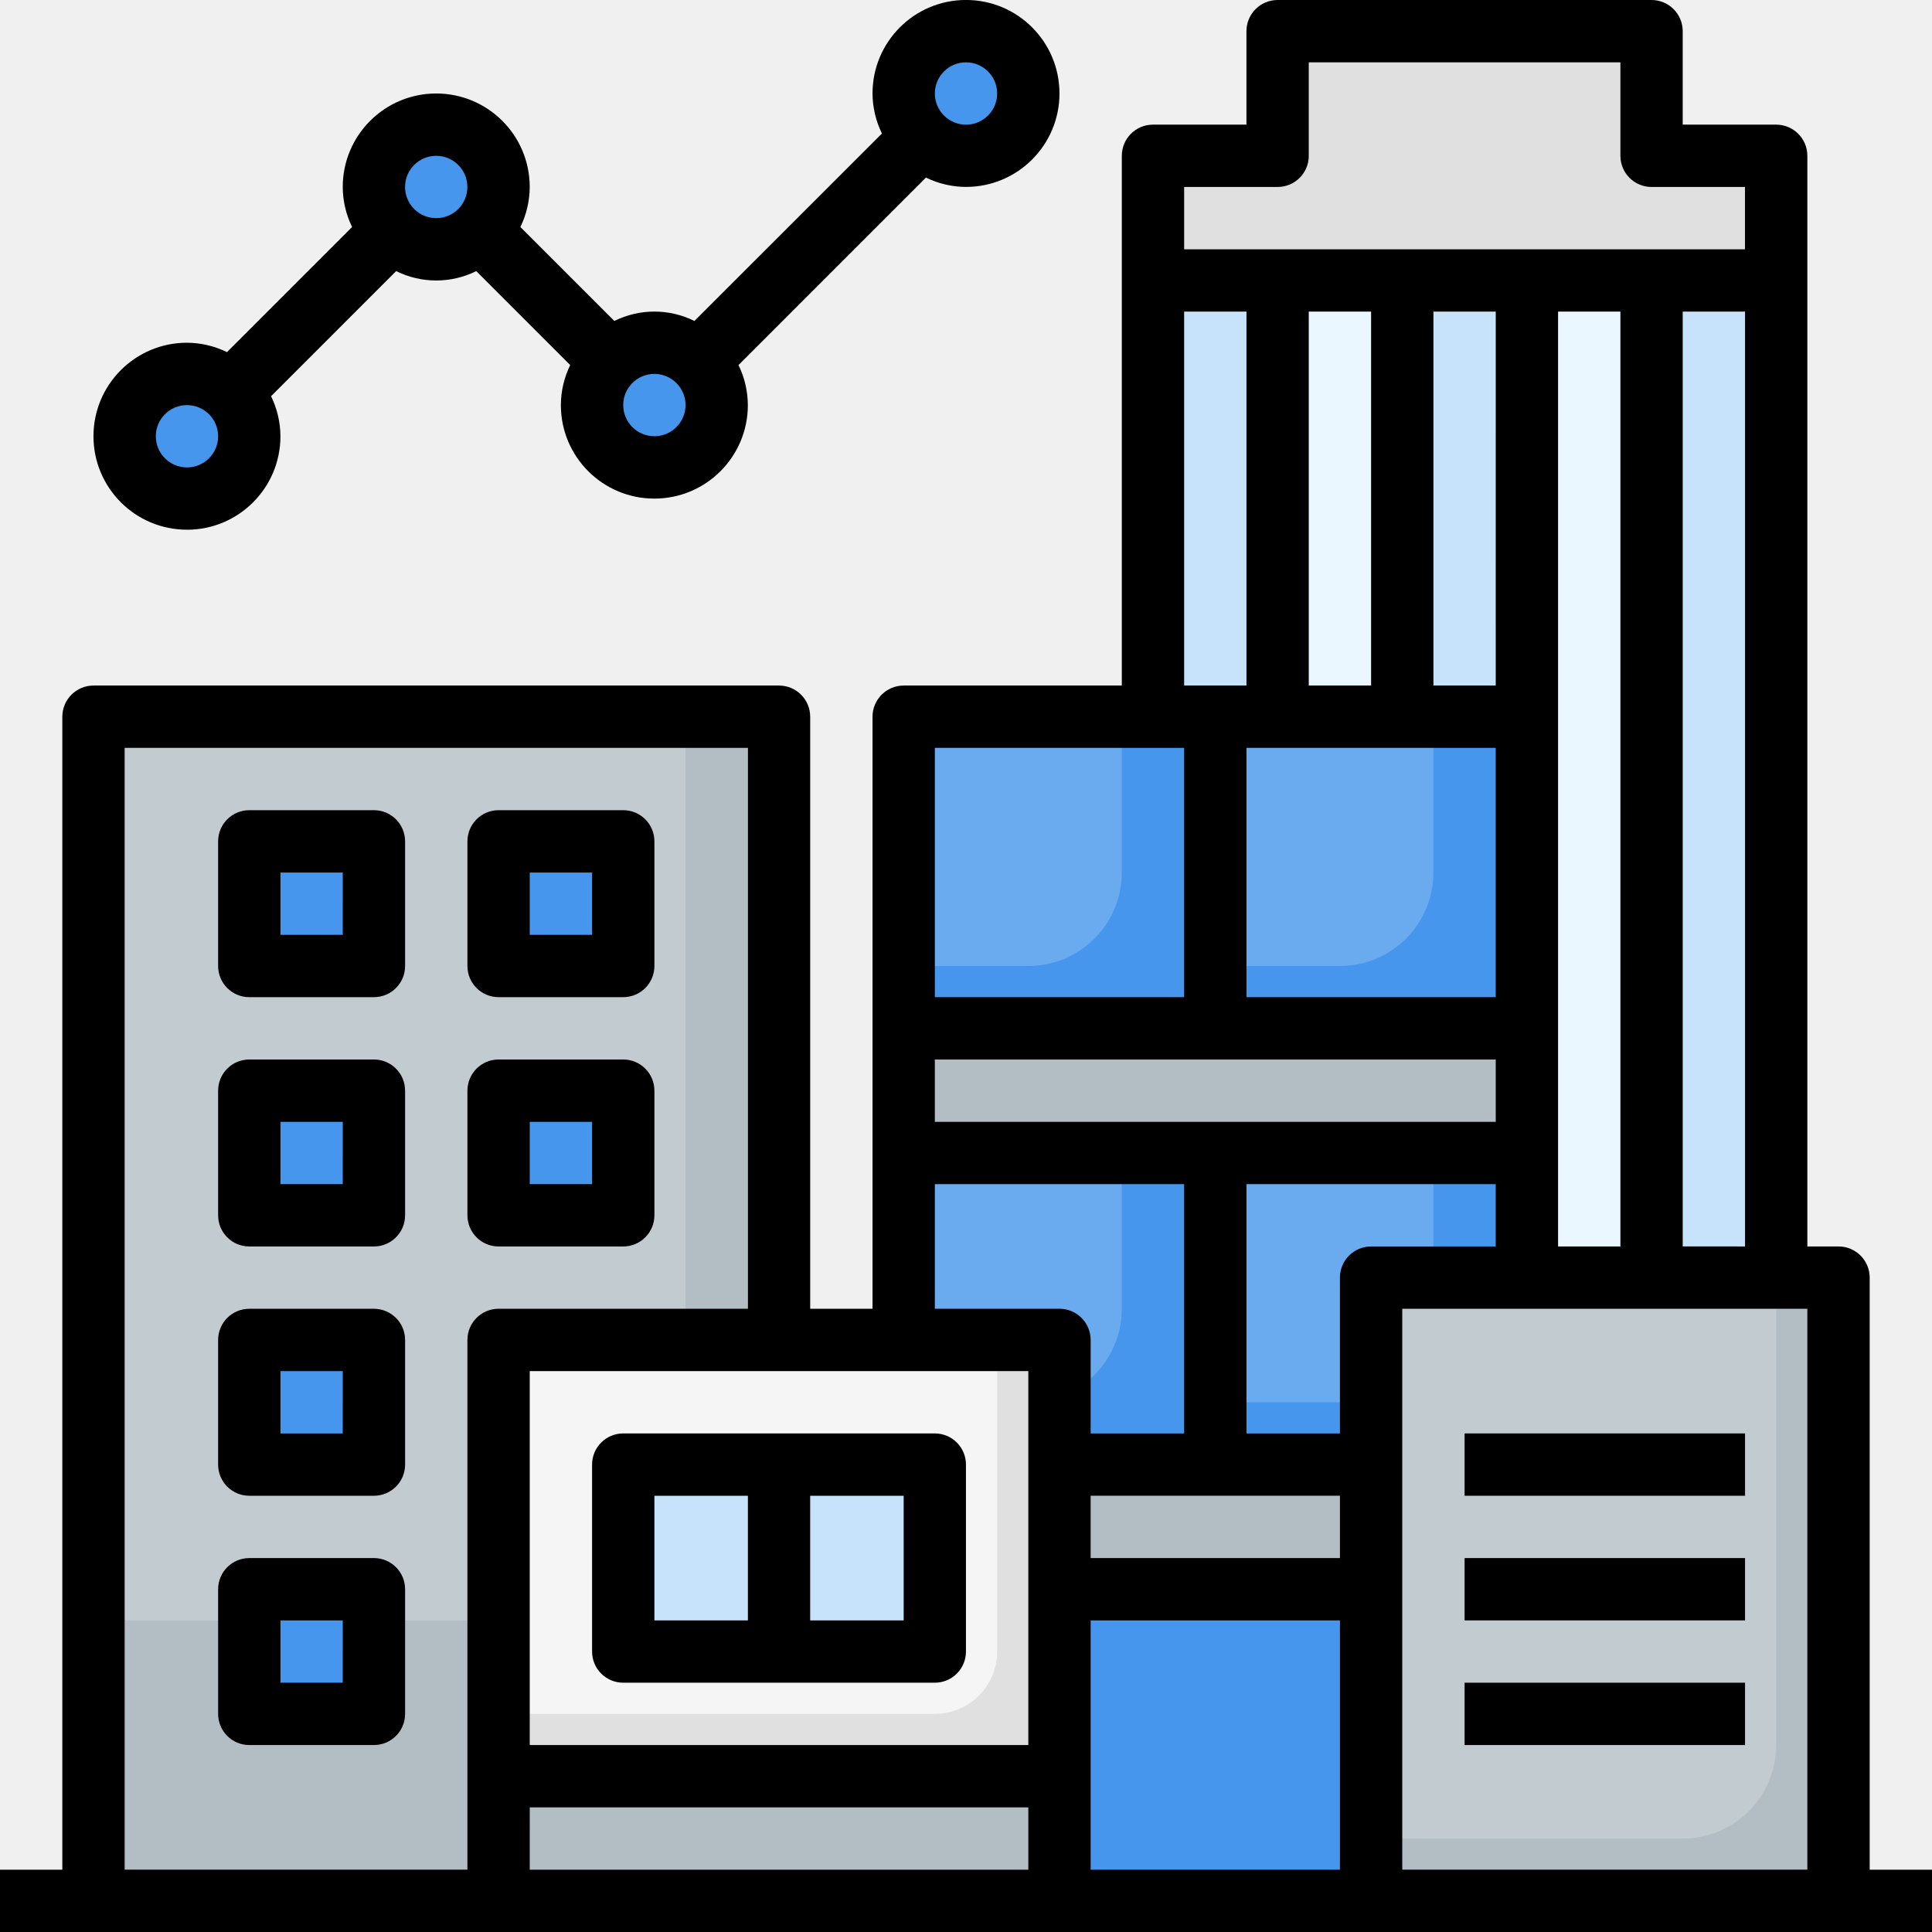
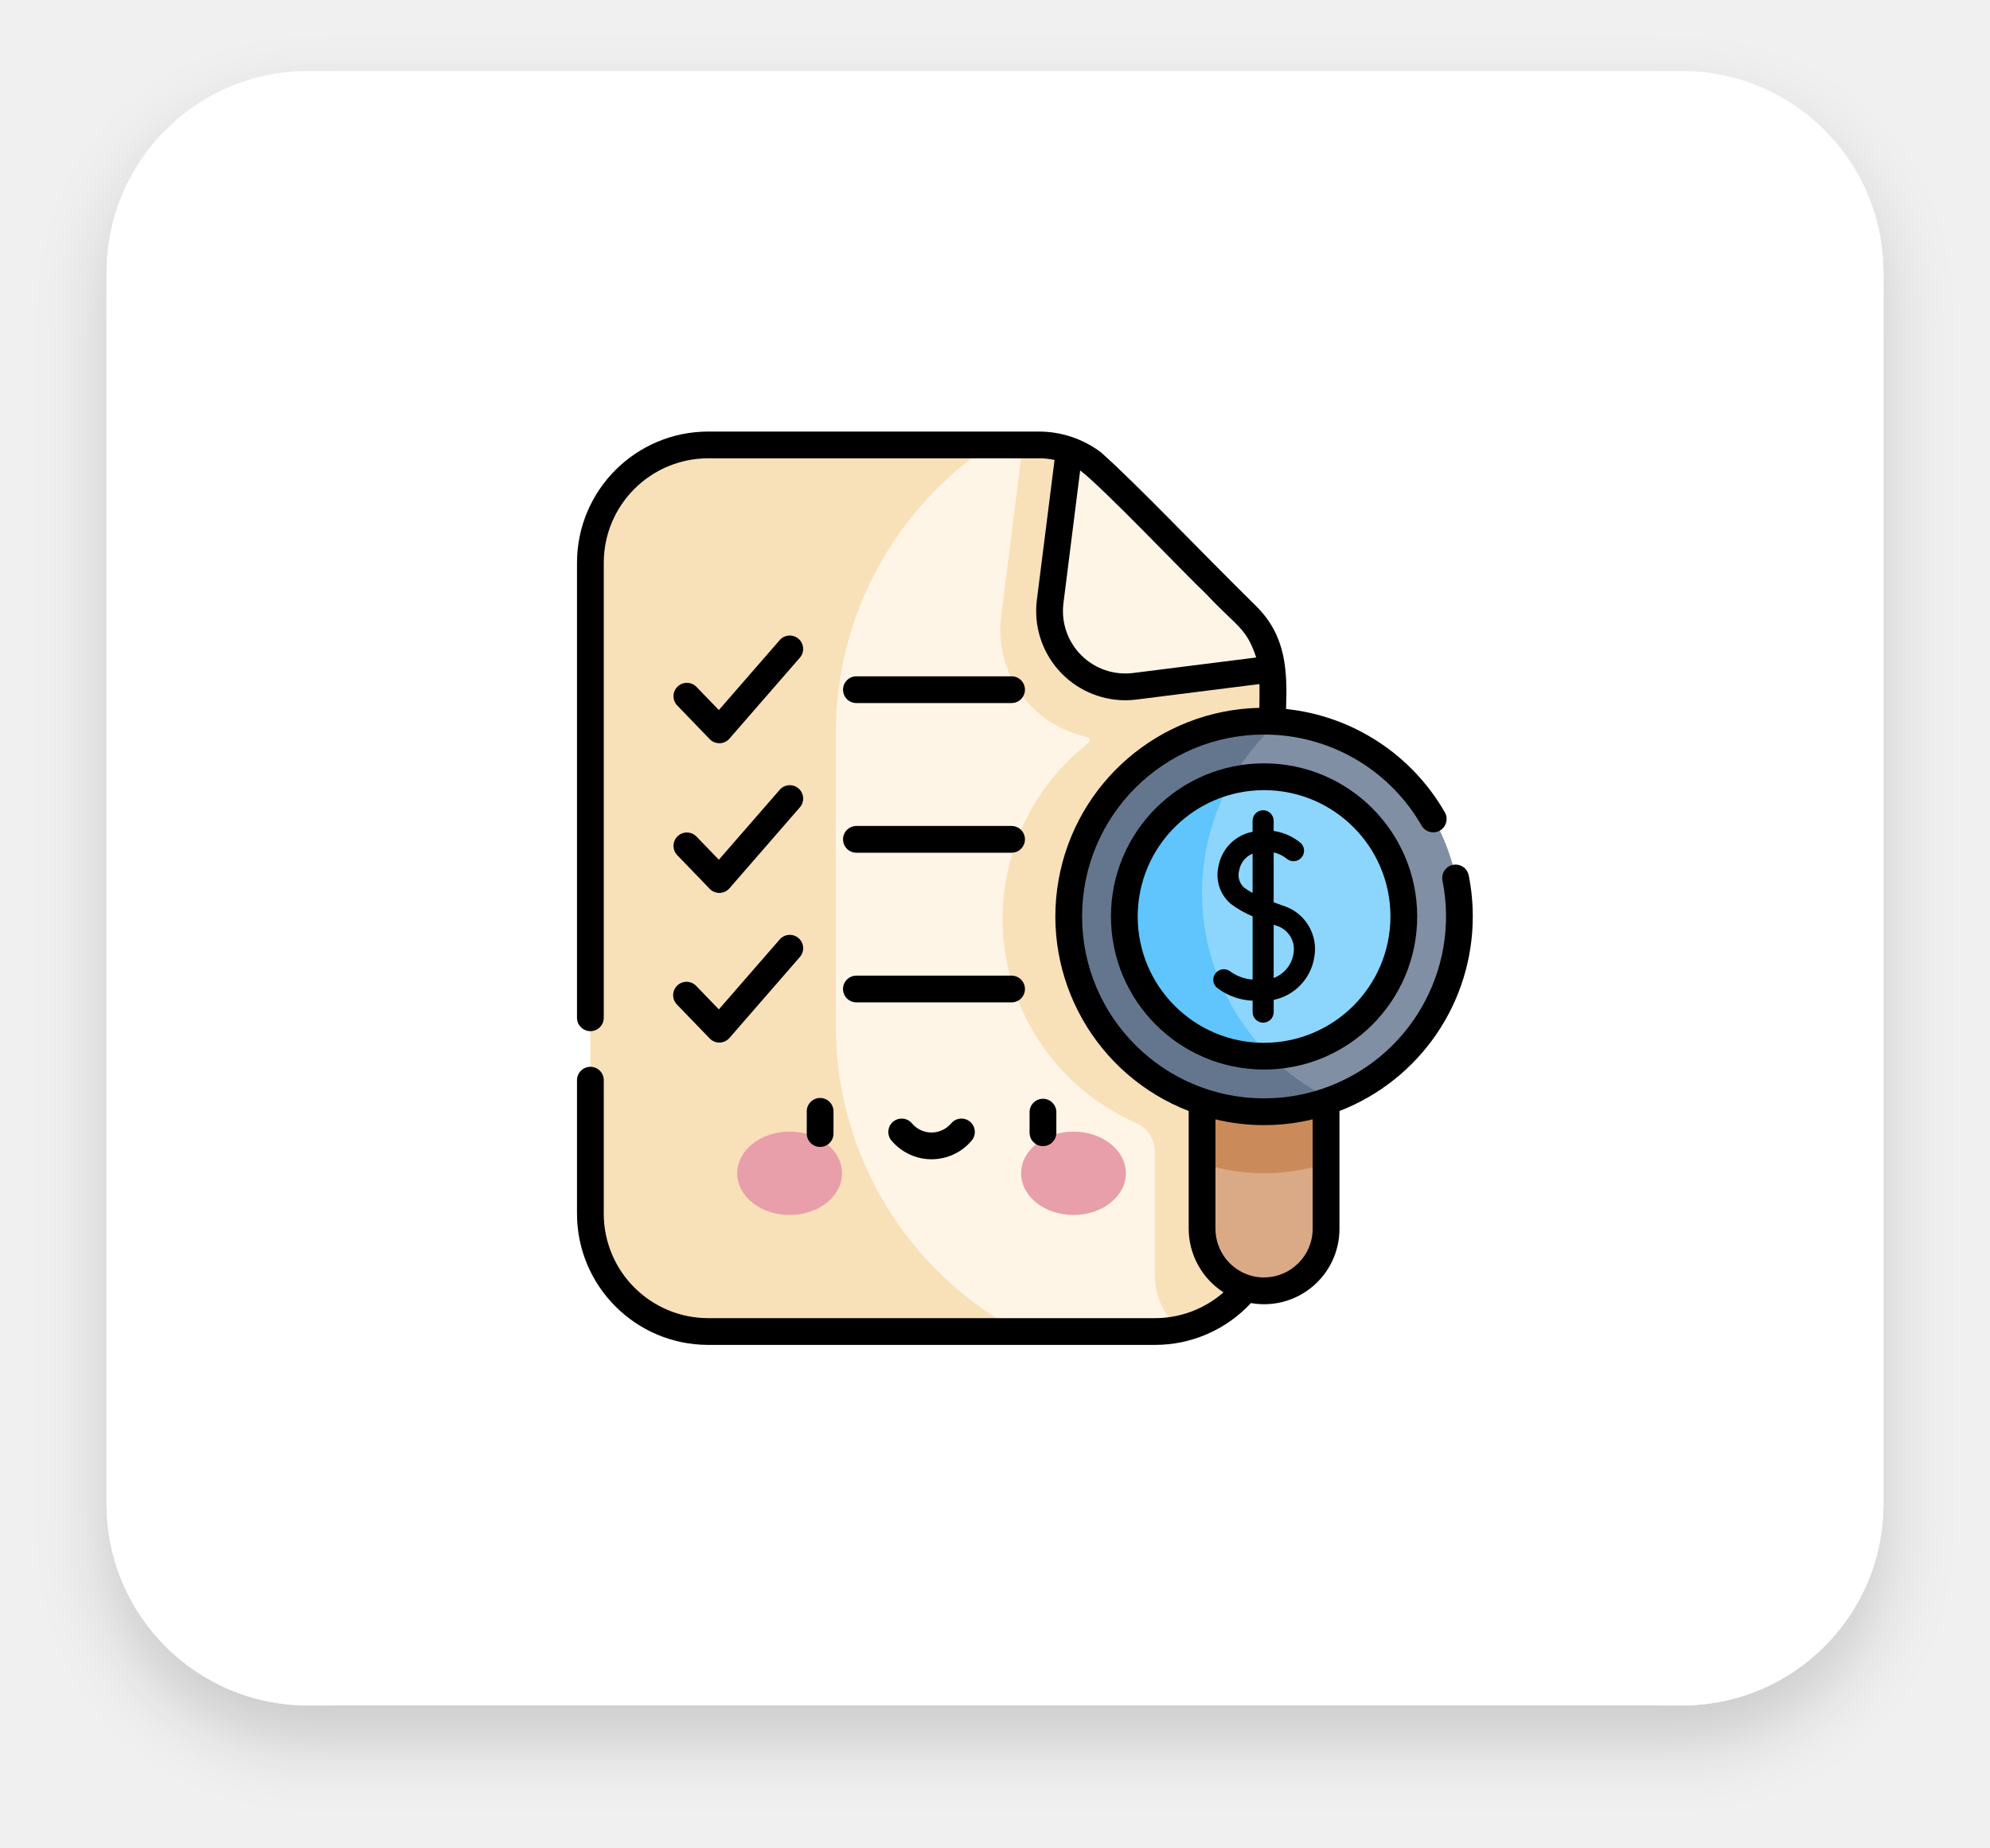
- <svg xmlns="http://www.w3.org/2000/svg" width="108.796" height="108.796" viewBox="0 0 108.796 108.796">
-   <g transform="translate(-1 -1)">
-     <path d="M38,72.191V9.019h7.019V2H66.076V9.019H73.1V72.191Z" transform="translate(27.927 0.755)" fill="#e0e0e0" />
-     <path d="M38,10H73.1V66.153H38Z" transform="translate(27.927 6.793)" fill="#c7e2fb" />
-     <path d="M42,10h7.019V66.153H42Z" transform="translate(30.946 6.793)" fill="#ebf7fe" />
-     <path d="M30,24H65.1V90.682H30Z" transform="translate(21.889 17.36)" fill="#4596ec" />
-     <path d="M40,38V52.038h7.019a5.264,5.264,0,0,0,5.264-5.264V38Z" transform="translate(29.436 27.927)" fill="#6aabf0" />
-     <path d="M30,38V52.038h7.019a5.264,5.264,0,0,0,5.264-5.264V38Z" transform="translate(21.889 27.927)" fill="#6aabf0" />
-     <path d="M40,24V38.038h7.019a5.264,5.264,0,0,0,5.264-5.264V24Z" transform="translate(29.436 17.36)" fill="#6aabf0" />
-     <path d="M30,34H65.1v7.019H30Z" transform="translate(21.889 24.908)" fill="#b3bec4" />
-     <path d="M30,48H65.1v7.019H30Z" transform="translate(21.889 35.475)" fill="#b3bec4" />
-     <path d="M4,24H42.605V90.682H4Z" transform="translate(2.264 17.36)" fill="#b3bec4" />
-     <path d="M4,24V74.889H32.076a5.264,5.264,0,0,0,5.264-5.264V24Z" transform="translate(2.264 17.36)" fill="#c2cbd0" />
-     <path d="M17,44H48.586V75.586H17Z" transform="translate(12.076 32.456)" fill="#b3bec4" />
-     <path d="M17,44H48.586V68.567H17Z" transform="translate(12.076 32.456)" fill="#e0e0e0" />
-     <path d="M17,44V65.057H41.567a3.51,3.51,0,0,0,3.51-3.51V44Z" transform="translate(12.076 32.456)" fill="#f5f5f5" />
-     <path d="M45,42H71.322V77.1H45Z" transform="translate(33.21 30.946)" fill="#b3bec4" />
-     <path d="M45,42V73.586H62.548a5.264,5.264,0,0,0,5.264-5.264V42Z" transform="translate(33.21 30.946)" fill="#c2cbd0" />
-     <g transform="translate(15.038 48.379)">
-       <path d="M9,36h7.019v7.019H9Z" transform="translate(-9 -21.962)" fill="#4596ec" />
-       <path d="M17,36h7.019v7.019H17Z" transform="translate(-2.962 -21.962)" fill="#4596ec" />
-       <path d="M9,28h7.019v7.019H9Z" transform="translate(-9 -28)" fill="#4596ec" />
-       <path d="M17,28h7.019v7.019H17Z" transform="translate(-2.962 -28)" fill="#4596ec" />
-       <path d="M9,44h7.019v7.019H9Z" transform="translate(-9 -15.924)" fill="#4596ec" />
-       <path d="M9,52h7.019v7.019H9Z" transform="translate(-9 -9.885)" fill="#4596ec" />
+ <svg xmlns="http://www.w3.org/2000/svg" width="168" height="156" viewBox="0 0 168 156">
+   <defs>
+     <filter id="a" x="0" y="0" width="168" height="156" filterUnits="userSpaceOnUse">
+       <feOffset dy="3" input="SourceAlpha" />
+       <feGaussianBlur stdDeviation="3" result="b" />
+       <feFlood flood-opacity="0.161" />
+       <feComposite operator="in" in2="b" />
+       <feComposite in="SourceGraphic" />
+     </filter>
+   </defs>
+   <g transform="translate(-717 -3436)">
+     <g transform="matrix(1, 0, 0, 1, 717, 3436)" filter="url(#a)">
+       <rect width="150" height="138" rx="17" transform="translate(9 6)" fill="#fff" />
    </g>
-     <path d="M50,10h7.019V66.153H50Z" transform="translate(36.984 6.793)" fill="#ebf7fe" />
-     <path d="M21,48H38.548V58.529H21Z" transform="translate(15.096 35.475)" fill="#c7e2fb" />
-     <path d="M25,48h3.51V58.529H25Z" transform="translate(18.115 35.475)" fill="#ebf7fe" />
-     <circle cx="3.5" cy="3.5" r="3.5" transform="translate(8 22)" fill="#4596ec" />
-     <ellipse cx="3" cy="3.5" rx="3" ry="3.5" transform="translate(35 20)" fill="#4596ec" />
-     <circle cx="3.5" cy="3.5" r="3.5" transform="translate(52 3)" fill="#4596ec" />
-     <circle cx="3.5" cy="3.5" r="3.5" transform="translate(22 8)" fill="#4596ec" />
-     <path d="M30,24V38.038h7.019a5.264,5.264,0,0,0,5.264-5.264V24Z" transform="translate(21.889 17.36)" fill="#6aabf0" />
-     <path d="M106.287,106.287V72.946a1.755,1.755,0,0,0-1.755-1.755h-1.755V9.774a1.755,1.755,0,0,0-1.755-1.755H95.758V2.755A1.755,1.755,0,0,0,94,1H72.946a1.755,1.755,0,0,0-1.755,1.755V8.019H65.927a1.755,1.755,0,0,0-1.755,1.755V39.605H51.889a1.755,1.755,0,0,0-1.755,1.755V74.7h-3.51V41.36a1.755,1.755,0,0,0-1.755-1.755H6.264A1.755,1.755,0,0,0,4.51,41.36v64.927H1v3.51H109.8v-3.51ZM58.908,99.268H30.831V78.21H58.908Zm-28.076,3.51H58.908v3.51H30.831ZM62.417,85.229H76.456v3.51H62.417ZM78.21,18.548V39.605H74.7V18.548ZM88.739,71.191V18.548h3.51V71.191Zm-3.51-31.586H81.72V18.548h3.51Zm0,3.51V57.153H71.191V43.115Zm0,17.548v3.51H53.643v-3.51Zm0,7.019v3.51H78.21a1.755,1.755,0,0,0-1.755,1.755V81.72H71.191V67.682ZM62.417,92.249H76.456v14.038H62.417ZM79.965,74.7h22.812v31.586H79.965Zm15.793-3.51V18.548h3.51V71.191ZM72.946,11.529A1.755,1.755,0,0,0,74.7,9.774V4.51H92.249V9.774A1.755,1.755,0,0,0,94,11.529h5.264v3.51H67.682v-3.51Zm-5.264,7.019h3.51V39.605h-3.51Zm0,24.567V57.153H53.643V43.115ZM53.643,67.682H67.682V81.72H62.417V76.456A1.755,1.755,0,0,0,60.663,74.7H53.643ZM8.019,43.115h35.1V74.7H29.076a1.755,1.755,0,0,0-1.755,1.755v29.831H8.019Z" />
-     <path d="M16.774,35H9.755A1.755,1.755,0,0,0,8,36.755v7.019a1.755,1.755,0,0,0,1.755,1.755h7.019a1.755,1.755,0,0,0,1.755-1.755V36.755A1.755,1.755,0,0,0,16.774,35Zm-1.755,7.019H11.51V38.51h3.51Z" transform="translate(5.283 25.663)" />
-     <path d="M17.755,45.529h7.019a1.755,1.755,0,0,0,1.755-1.755V36.755A1.755,1.755,0,0,0,24.774,35H17.755A1.755,1.755,0,0,0,16,36.755v7.019A1.755,1.755,0,0,0,17.755,45.529ZM19.51,38.51h3.51v3.51H19.51Z" transform="translate(11.322 25.663)" />
-     <path d="M16.774,27H9.755A1.755,1.755,0,0,0,8,28.755v7.019a1.755,1.755,0,0,0,1.755,1.755h7.019a1.755,1.755,0,0,0,1.755-1.755V28.755A1.755,1.755,0,0,0,16.774,27Zm-1.755,7.019H11.51V30.51h3.51Z" transform="translate(5.283 19.624)" />
-     <path d="M17.755,37.529h7.019a1.755,1.755,0,0,0,1.755-1.755V28.755A1.755,1.755,0,0,0,24.774,27H17.755A1.755,1.755,0,0,0,16,28.755v7.019A1.755,1.755,0,0,0,17.755,37.529ZM19.51,30.51h3.51v3.51H19.51Z" transform="translate(11.322 19.624)" />
-     <path d="M16.774,43H9.755A1.755,1.755,0,0,0,8,44.755v7.019a1.755,1.755,0,0,0,1.755,1.755h7.019a1.755,1.755,0,0,0,1.755-1.755V44.755A1.755,1.755,0,0,0,16.774,43Zm-1.755,7.019H11.51V46.51h3.51Z" transform="translate(5.283 31.701)" />
-     <path d="M16.774,51H9.755A1.755,1.755,0,0,0,8,52.755v7.019a1.755,1.755,0,0,0,1.755,1.755h7.019a1.755,1.755,0,0,0,1.755-1.755V52.755A1.755,1.755,0,0,0,16.774,51Zm-1.755,7.019H11.51V54.51h3.51Z" transform="translate(5.283 37.739)" />
-     <path d="M48,47H63.793v3.51H48Z" transform="translate(35.475 34.72)" />
-     <path d="M48,51H63.793v3.51H48Z" transform="translate(35.475 37.739)" />
-     <path d="M48,55H63.793v3.51H48Z" transform="translate(35.475 40.758)" />
-     <path d="M21.755,61.038H39.3a1.755,1.755,0,0,0,1.755-1.755V48.755A1.755,1.755,0,0,0,39.3,47H21.755A1.755,1.755,0,0,0,20,48.755V59.283A1.755,1.755,0,0,0,21.755,61.038Zm15.793-3.51H32.283V50.51h5.264ZM23.51,50.51h5.264v7.019H23.51Z" transform="translate(14.341 34.72)" />
-     <path d="M9.264,30.831a5.264,5.264,0,0,0,5.264-5.264A5.178,5.178,0,0,0,14,23.312l7.045-7.045a5.077,5.077,0,0,0,4.51,0l5.291,5.291a5.178,5.178,0,0,0-.526,2.255,5.264,5.264,0,0,0,10.529,0,5.179,5.179,0,0,0-.526-2.255L50.879,11a5.178,5.178,0,0,0,2.255.526A5.264,5.264,0,1,0,47.87,6.264,5.178,5.178,0,0,0,48.4,8.519L37.841,19.074a5.077,5.077,0,0,0-4.51,0L28.04,13.784a5.178,5.178,0,0,0,.526-2.255,5.264,5.264,0,1,0-10.529,0,5.178,5.178,0,0,0,.526,2.255l-7.045,7.045A5.178,5.178,0,0,0,9.264,20.3a5.264,5.264,0,0,0,0,10.529ZM53.134,4.51a1.755,1.755,0,1,1-1.755,1.755A1.755,1.755,0,0,1,53.134,4.51Zm-15.793,19.3a1.755,1.755,0,1,1-1.755-1.755A1.755,1.755,0,0,1,37.341,23.812ZM23.3,9.774a1.755,1.755,0,1,1-1.755,1.755A1.755,1.755,0,0,1,23.3,9.774ZM9.264,23.812A1.755,1.755,0,1,1,7.51,25.567,1.755,1.755,0,0,1,9.264,23.812Z" transform="translate(2.264 0)" />
+     <g transform="translate(760.742 3472.439)">
+       <g transform="translate(6.099 1.13)">
+         <path d="M50.347,7.5H22.413a9.947,9.947,0,0,0-9.947,9.947V72.414a9.947,9.947,0,0,0,9.947,9.947H60.124a9.947,9.947,0,0,0,9.947-9.947V27.223a7.537,7.537,0,0,0-2.207-5.329L55.676,9.708A7.537,7.537,0,0,0,50.347,7.5Z" transform="translate(-12.466 -7.5)" fill="#fef5e6" />
+         <path d="M263,21.894,250.816,9.708A7.537,7.537,0,0,0,245.487,7.5h-1.379l-1.822,14.464a9.239,9.239,0,0,0,7.257,10.192.289.289,0,0,1,.115.511,18.817,18.817,0,0,0,4.021,32.082,2.666,2.666,0,0,1,1.578,2.445v10.43a5.963,5.963,0,0,0,2.067,4.521,9.949,9.949,0,0,0,7.886-9.731V27.223A7.535,7.535,0,0,0,263,21.894Z" transform="translate(-207.605 -7.5)" fill="#f8e0b8" />
+         <path d="M33.184,56.559V31.831A29.183,29.183,0,0,1,46.227,7.5H22.413a9.947,9.947,0,0,0-9.947,9.947V72.414a9.947,9.947,0,0,0,9.947,9.947H48.692a29.206,29.206,0,0,1-15.508-25.8Z" transform="translate(-12.466 -7.5)" fill="#f8e0b8" />
+         <path d="M360.541,377.122a5.235,5.235,0,0,1-5.235-5.235V358.576h10.47v13.311A5.235,5.235,0,0,1,360.541,377.122Z" transform="translate(-303.665 -305.695)" fill="#daa985" />
+         <path d="M355.306,366.342a16.505,16.505,0,0,0,10.47,0v-7.767h-10.47Z" transform="translate(-303.665 -305.694)" fill="#cb8a5a" />
+         <circle cx="16.489" cy="16.489" r="16.489" transform="translate(35.344 30.879) rotate(-22.514)" fill="#808fa4" />
+         <path d="M291.843,176.84a19.339,19.339,0,0,1,6.46-14.448q-.607-.045-1.225-.045A16.489,16.489,0,1,0,302.8,194.3,19.391,19.391,0,0,1,291.843,176.84Z" transform="translate(-240.202 -139.023)" fill="#64768e" />
+         <path d="M286.451,24.39,274.265,12.2a7.536,7.536,0,0,0-2.784-1.765l-1.61,12.786a6.4,6.4,0,0,0,7.149,7.149l11.6-1.461A7.535,7.535,0,0,0,286.451,24.39Z" transform="translate(-231.054 -9.996)" fill="#fef5e6" />
+         <circle cx="11.798" cy="11.798" r="11.798" transform="translate(45.078 28.015)" fill="#8cd6fe" />
+         <path d="M318.3,205.152a19.3,19.3,0,0,1,2.469-9.472,11.8,11.8,0,0,0,2.766,23.266c.173,0,.345-.006.517-.013A19.328,19.328,0,0,1,318.3,205.152Z" transform="translate(-266.659 -167.335)" fill="#5fc5fc" />
+         <g transform="translate(12.397 57.979)">
+           <ellipse cx="4.422" cy="3.521" rx="4.422" ry="3.521" fill="#e89fa9" />
+           <ellipse cx="4.422" cy="3.521" rx="4.422" ry="3.521" transform="translate(23.967)" fill="#e89fa9" />
+         </g>
+       </g>
+       <g transform="translate(4.97 0)">
+         <path d="M62.83,123.725h.029a1.129,1.129,0,0,0,.823-.388l5.9-6.784a1.13,1.13,0,1,0-1.7-1.483l-5.094,5.854-1.9-1.969a1.13,1.13,0,0,0-1.626,1.569l2.757,2.856A1.129,1.129,0,0,0,62.83,123.725Z" transform="translate(-50.814 -97.408)" />
+         <path d="M59.261,204.42l2.757,2.856a1.13,1.13,0,0,0,.813.345h.029a1.129,1.129,0,0,0,.823-.388l5.9-6.784a1.13,1.13,0,1,0-1.7-1.483l-5.094,5.854-1.9-1.969a1.13,1.13,0,0,0-1.626,1.569Z" transform="translate(-50.814 -168.667)" />
+         <path d="M155.414,139.459h13.032a1.13,1.13,0,1,0,0-2.259H155.414a1.13,1.13,0,1,0,0,2.259Z" transform="translate(-131.793 -116.534)" />
+         <path d="M155.414,223.356h13.032a1.13,1.13,0,1,0,0-2.259H155.414a1.13,1.13,0,1,0,0,2.259Z" transform="translate(-131.793 -187.794)" />
+         <path d="M59.261,288.317l2.757,2.856a1.13,1.13,0,0,0,.813.345h.029a1.129,1.129,0,0,0,.823-.388l5.9-6.784a1.13,1.13,0,1,0-1.7-1.483l-5.094,5.854-1.9-1.969a1.13,1.13,0,1,0-1.626,1.569Z" transform="translate(-50.814 -239.927)" />
+         <path d="M155.414,307.252h13.032a1.13,1.13,0,1,0,0-2.259H155.414a1.13,1.13,0,1,0,0,2.259Z" transform="translate(-131.793 -259.053)" />
+         <path d="M135.992,376.729v-1.807a1.13,1.13,0,1,0-2.259,0v1.807a1.13,1.13,0,1,0,2.259,0Z" transform="translate(-114.338 -317.489)" />
+         <path d="M260.889,376.729v-1.807a1.13,1.13,0,0,0-2.259,0v1.807a1.13,1.13,0,0,0,2.259,0Z" transform="translate(-220.422 -317.489)" />
+         <path d="M184.954,385.822a2.157,2.157,0,0,1-3.257,0,1.13,1.13,0,1,0-1.7,1.484,4.416,4.416,0,0,0,6.663,0,1.13,1.13,0,1,0-1.7-1.484Z" transform="translate(-153.395 -327.378)" />
+         <path d="M367.46,220.33c-.258-.091-.523-.187-.787-.287v-4.209a2.714,2.714,0,0,1,1.092.524.89.89,0,0,0,1.2-1.314,4.6,4.6,0,0,0-2.293-1.022v-.86a.89.89,0,1,0-1.78,0v.928c-.132.029-.266.063-.4.1a3.625,3.625,0,0,0-2.483,2.844,3.192,3.192,0,0,0,1.045,3.145,8.6,8.6,0,0,0,1.841,1.055v5.337a3.658,3.658,0,0,1-1.944-.729.89.89,0,0,0-.975,1.49,5.349,5.349,0,0,0,2.919,1.023v.963a.89.89,0,0,0,1.78,0v-1.033a4.361,4.361,0,0,0,3.422-3.577A3.828,3.828,0,0,0,367.46,220.33Zm-3.309-1.548a1.436,1.436,0,0,1-.394-1.414,1.884,1.884,0,0,1,1.137-1.431v3.32A5.373,5.373,0,0,1,364.151,218.782Zm4.189,5.633a2.617,2.617,0,0,1-1.667,2.023v-4.5l.193.069A2.077,2.077,0,0,1,368.34,224.415Z" transform="translate(-307.859 -180.298)" />
+         <path d="M80.593,40.943a17.686,17.686,0,0,0-.338-3.446,1.13,1.13,0,1,0-2.216.441A15.371,15.371,0,0,1,67.85,55.508a15.215,15.215,0,0,1-4.2.778c-.235.01-.463.016-.679.016a15.359,15.359,0,0,1,0-30.719c.213,0,.442.005.68.016a15.3,15.3,0,0,1,12.637,7.7,1.13,1.13,0,0,0,1.957-1.129,17.552,17.552,0,0,0-13.413-8.744c.108-3.282.007-6.187-2.541-8.7h0C57.558,10.071,52.256,4.469,49.2,1.75v0A8.739,8.739,0,0,0,43.988,0H16.045A11.088,11.088,0,0,0,4.97,11.075V49.532a1.13,1.13,0,0,0,2.259,0V11.075a8.826,8.826,0,0,1,8.816-8.816H43.987a6.321,6.321,0,0,1,1.3.135L43.793,14.217a7.531,7.531,0,0,0,7.453,8.471,7.7,7.7,0,0,0,.958-.06l10.38-1.308c.016.632,0,1.337-.007,2.009A17.617,17.617,0,0,0,56.61,57.37v9.952a6.413,6.413,0,0,0,2.94,5.361,8.773,8.773,0,0,1-5.794,2.178H16.045a8.826,8.826,0,0,1-8.816-8.816V54.8a1.13,1.13,0,1,0-2.259,0V66.045A11.088,11.088,0,0,0,16.045,77.12H53.756a11.034,11.034,0,0,0,8.108-3.532,6.366,6.366,0,0,0,7.475-6.266V57.37A17.607,17.607,0,0,0,80.593,40.943ZM51.922,20.386A5.27,5.27,0,0,1,46.035,14.5L47.448,3.281c1.9,1.434,8.778,8.681,10.629,10.426,2.631,2.811,3.391,2.827,4.233,5.37ZM62.974,71.427a4.057,4.057,0,0,1-1.187-.175,4.128,4.128,0,0,1-2.918-3.929V58.076a17.58,17.58,0,0,0,4.1.486c.249,0,.511-.006.778-.018a17.5,17.5,0,0,0,3.328-.469v9.247a4.11,4.11,0,0,1-4.106,4.1Z" transform="translate(-4.97 0)" />
+         <path d="M317.163,185.994a12.927,12.927,0,1,0,12.927,12.927A12.942,12.942,0,0,0,317.163,185.994Zm0,23.6a10.668,10.668,0,1,1,10.668-10.668A10.68,10.68,0,0,1,317.163,209.59Z" transform="translate(-259.159 -157.979)" />
+       </g>
+     </g>
  </g>
</svg>
